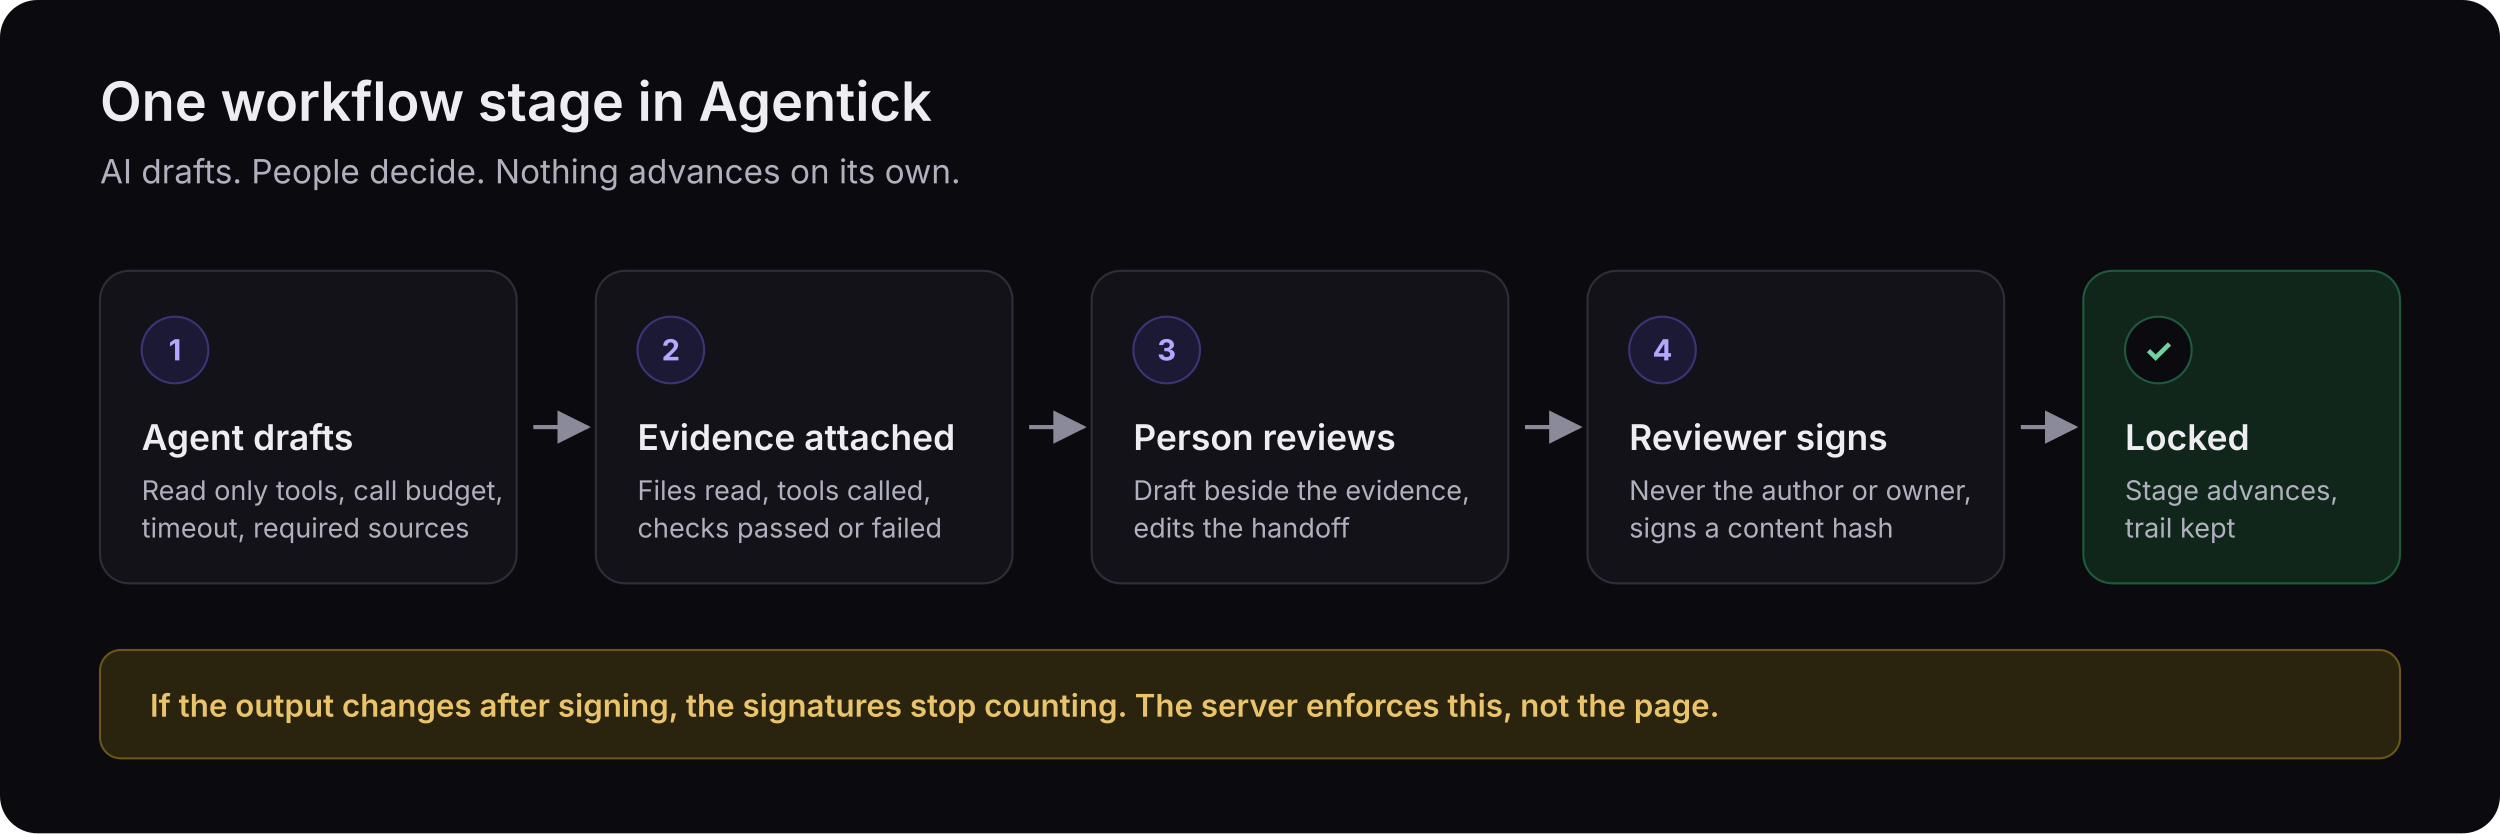
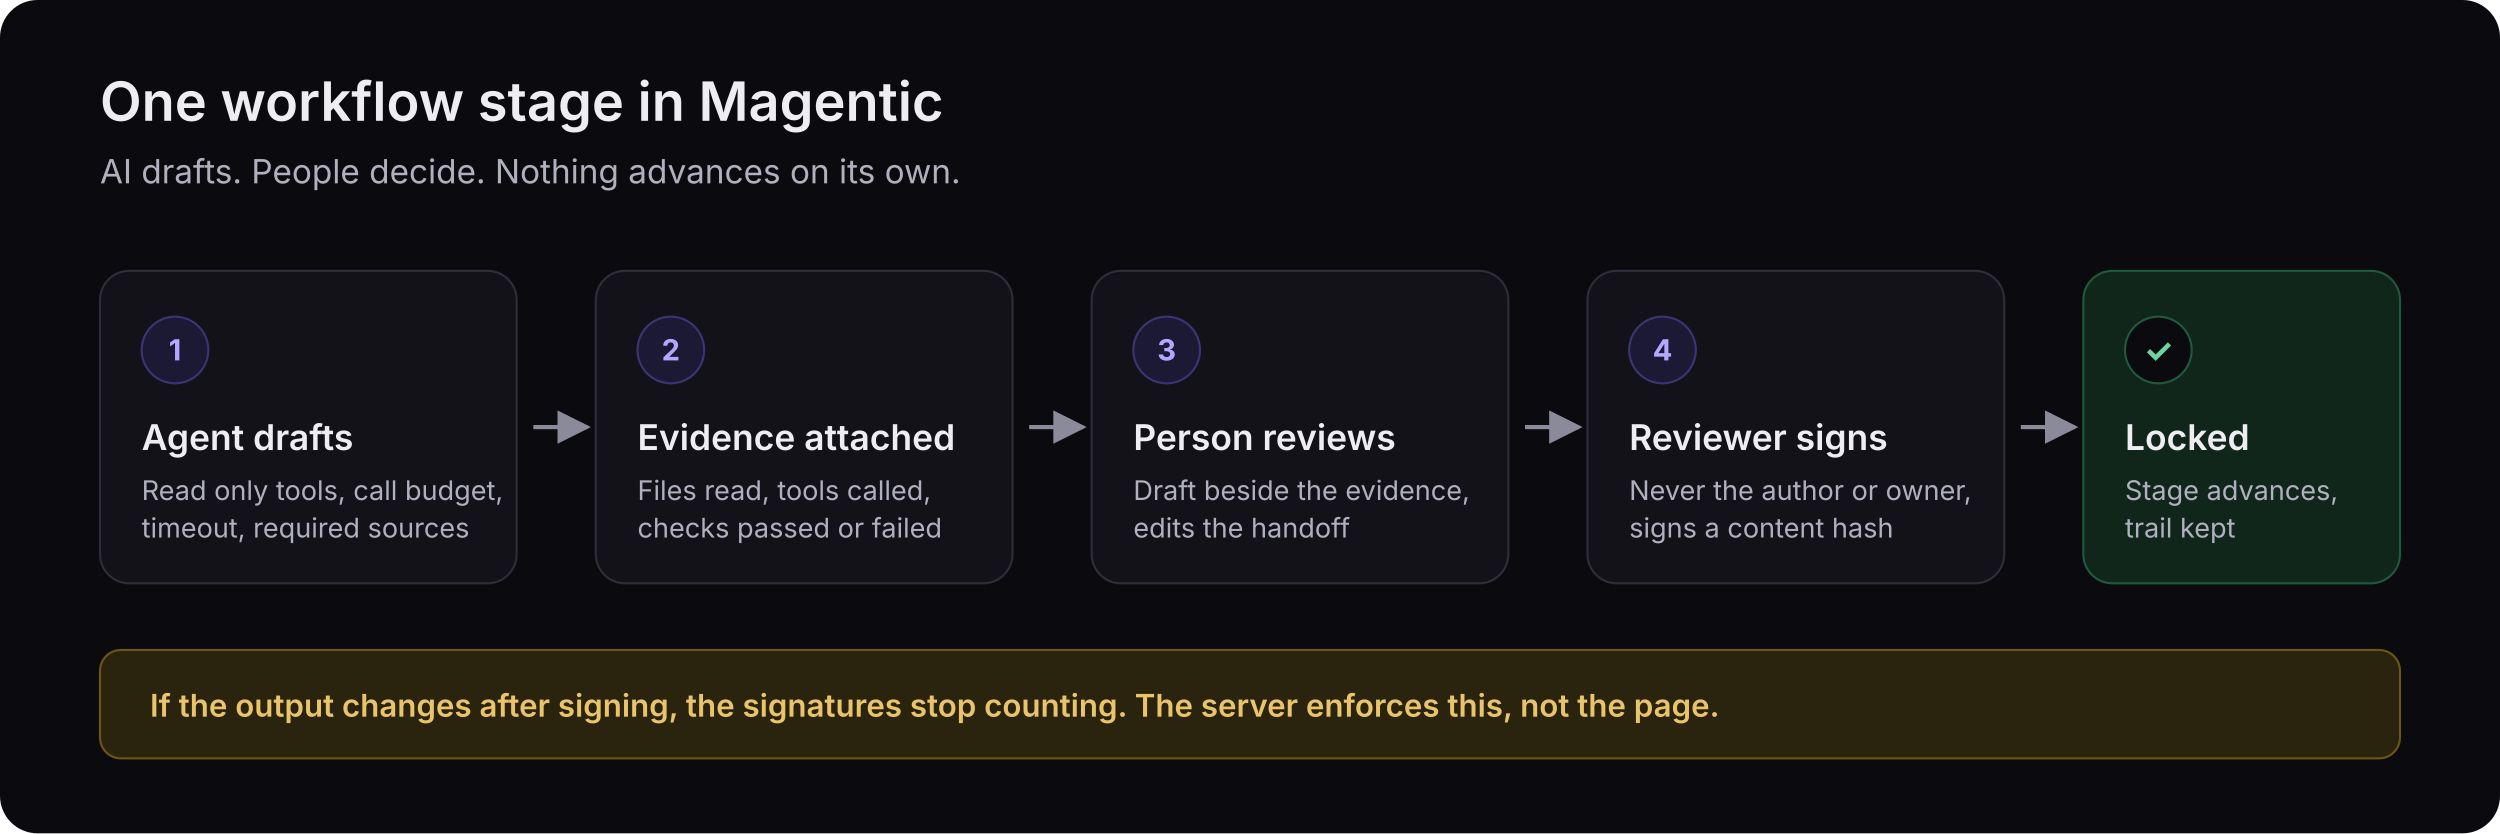
<svg xmlns="http://www.w3.org/2000/svg" width="1200" height="400" viewBox="0 0 1200 400" font-family="Segoe UI, Inter, Helvetica, Arial, sans-serif">
  <defs>
    <marker id="arrow" viewBox="0 0 10 10" refX="9" refY="5" markerWidth="8" markerHeight="8" orient="auto-start-reverse">
      <path d="M0 0 L10 5 L0 10 z" fill="#8a8a9a" />
    </marker>
  </defs>
  <rect width="1200" height="400" rx="18" fill="#0b0b0f" />
-   <text x="48" y="58" fill="#ededf2" font-size="26" font-weight="600">One workflow stage in Agentick</text>
+   <text x="48" y="58" fill="#ededf2" font-size="26" font-weight="600">One workflow stage in Magentic</text>
  <text x="48" y="88" fill="#b0b0bf" font-size="16">AI drafts. People decide. Nothing advances on its own.</text>
  <g transform="translate(48 130)">
    <rect width="200" height="150" rx="14" fill="#121218" stroke="#2e2e3a" />
    <circle cx="36" cy="38" r="16" fill="#1b1933" stroke="#3b3577" />
    <text x="36" y="43" fill="#b3a7ff" font-size="14" text-anchor="middle" font-weight="700">1</text>
    <text x="20" y="86" fill="#ededf2" font-size="17" font-weight="600">Agent drafts</text>
    <text x="20" y="110" fill="#b0b0bf" font-size="13">Read only tools, call budget,</text>
    <text x="20" y="128" fill="#b0b0bf" font-size="13">timeout, required sources</text>
  </g>
  <line x1="256" y1="205" x2="282" y2="205" stroke="#8a8a9a" stroke-width="2" marker-end="url(#arrow)" />
  <g transform="translate(286 130)">
    <rect width="200" height="150" rx="14" fill="#121218" stroke="#2e2e3a" />
    <circle cx="36" cy="38" r="16" fill="#1b1933" stroke="#3b3577" />
    <text x="36" y="43" fill="#b3a7ff" font-size="14" text-anchor="middle" font-weight="700">2</text>
    <text x="20" y="86" fill="#ededf2" font-size="17" font-weight="600">Evidence attached</text>
    <text x="20" y="110" fill="#b0b0bf" font-size="13">Files read, tools called,</text>
    <text x="20" y="128" fill="#b0b0bf" font-size="13">checks passed or failed</text>
  </g>
  <line x1="494" y1="205" x2="520" y2="205" stroke="#8a8a9a" stroke-width="2" marker-end="url(#arrow)" />
  <g transform="translate(524 130)">
    <rect width="200" height="150" rx="14" fill="#121218" stroke="#2e2e3a" />
    <circle cx="36" cy="38" r="16" fill="#1b1933" stroke="#3b3577" />
    <text x="36" y="43" fill="#b3a7ff" font-size="14" text-anchor="middle" font-weight="700">3</text>
    <text x="20" y="86" fill="#ededf2" font-size="17" font-weight="600">Person reviews</text>
    <text x="20" y="110" fill="#b0b0bf" font-size="13">Draft beside the evidence,</text>
    <text x="20" y="128" fill="#b0b0bf" font-size="13">edits the handoff</text>
  </g>
  <line x1="732" y1="205" x2="758" y2="205" stroke="#8a8a9a" stroke-width="2" marker-end="url(#arrow)" />
  <g transform="translate(762 130)">
    <rect width="200" height="150" rx="14" fill="#121218" stroke="#2e2e3a" />
    <circle cx="36" cy="38" r="16" fill="#1b1933" stroke="#3b3577" />
    <text x="36" y="43" fill="#b3a7ff" font-size="14" text-anchor="middle" font-weight="700">4</text>
    <text x="20" y="86" fill="#ededf2" font-size="17" font-weight="600">Reviewer signs</text>
    <text x="20" y="110" fill="#b0b0bf" font-size="13">Never the author or owner,</text>
    <text x="20" y="128" fill="#b0b0bf" font-size="13">signs a content hash</text>
  </g>
  <line x1="970" y1="205" x2="996" y2="205" stroke="#8a8a9a" stroke-width="2" marker-end="url(#arrow)" />
  <g transform="translate(1000 130)">
    <rect width="152" height="150" rx="14" fill="#10261b" stroke="#1f5a3d" />
    <circle cx="36" cy="38" r="16" fill="#0b0b0f" stroke="#1f5a3d" />
    <text x="36" y="44" fill="#6fd3a0" font-size="16" text-anchor="middle" font-weight="700">✓</text>
    <text x="20" y="86" fill="#ededf2" font-size="17" font-weight="600">Locked</text>
    <text x="20" y="110" fill="#b0b0bf" font-size="13">Stage advances,</text>
    <text x="20" y="128" fill="#b0b0bf" font-size="13">trail kept</text>
  </g>
  <rect x="48" y="312" width="1104" height="52" rx="10" fill="#2a230e" stroke="#6b5518" />
  <text x="72" y="344" fill="#e9c46a" font-size="15" font-weight="600">If the output changes after signing, the signatures stop counting. The server enforces this, not the page.</text>
</svg>
